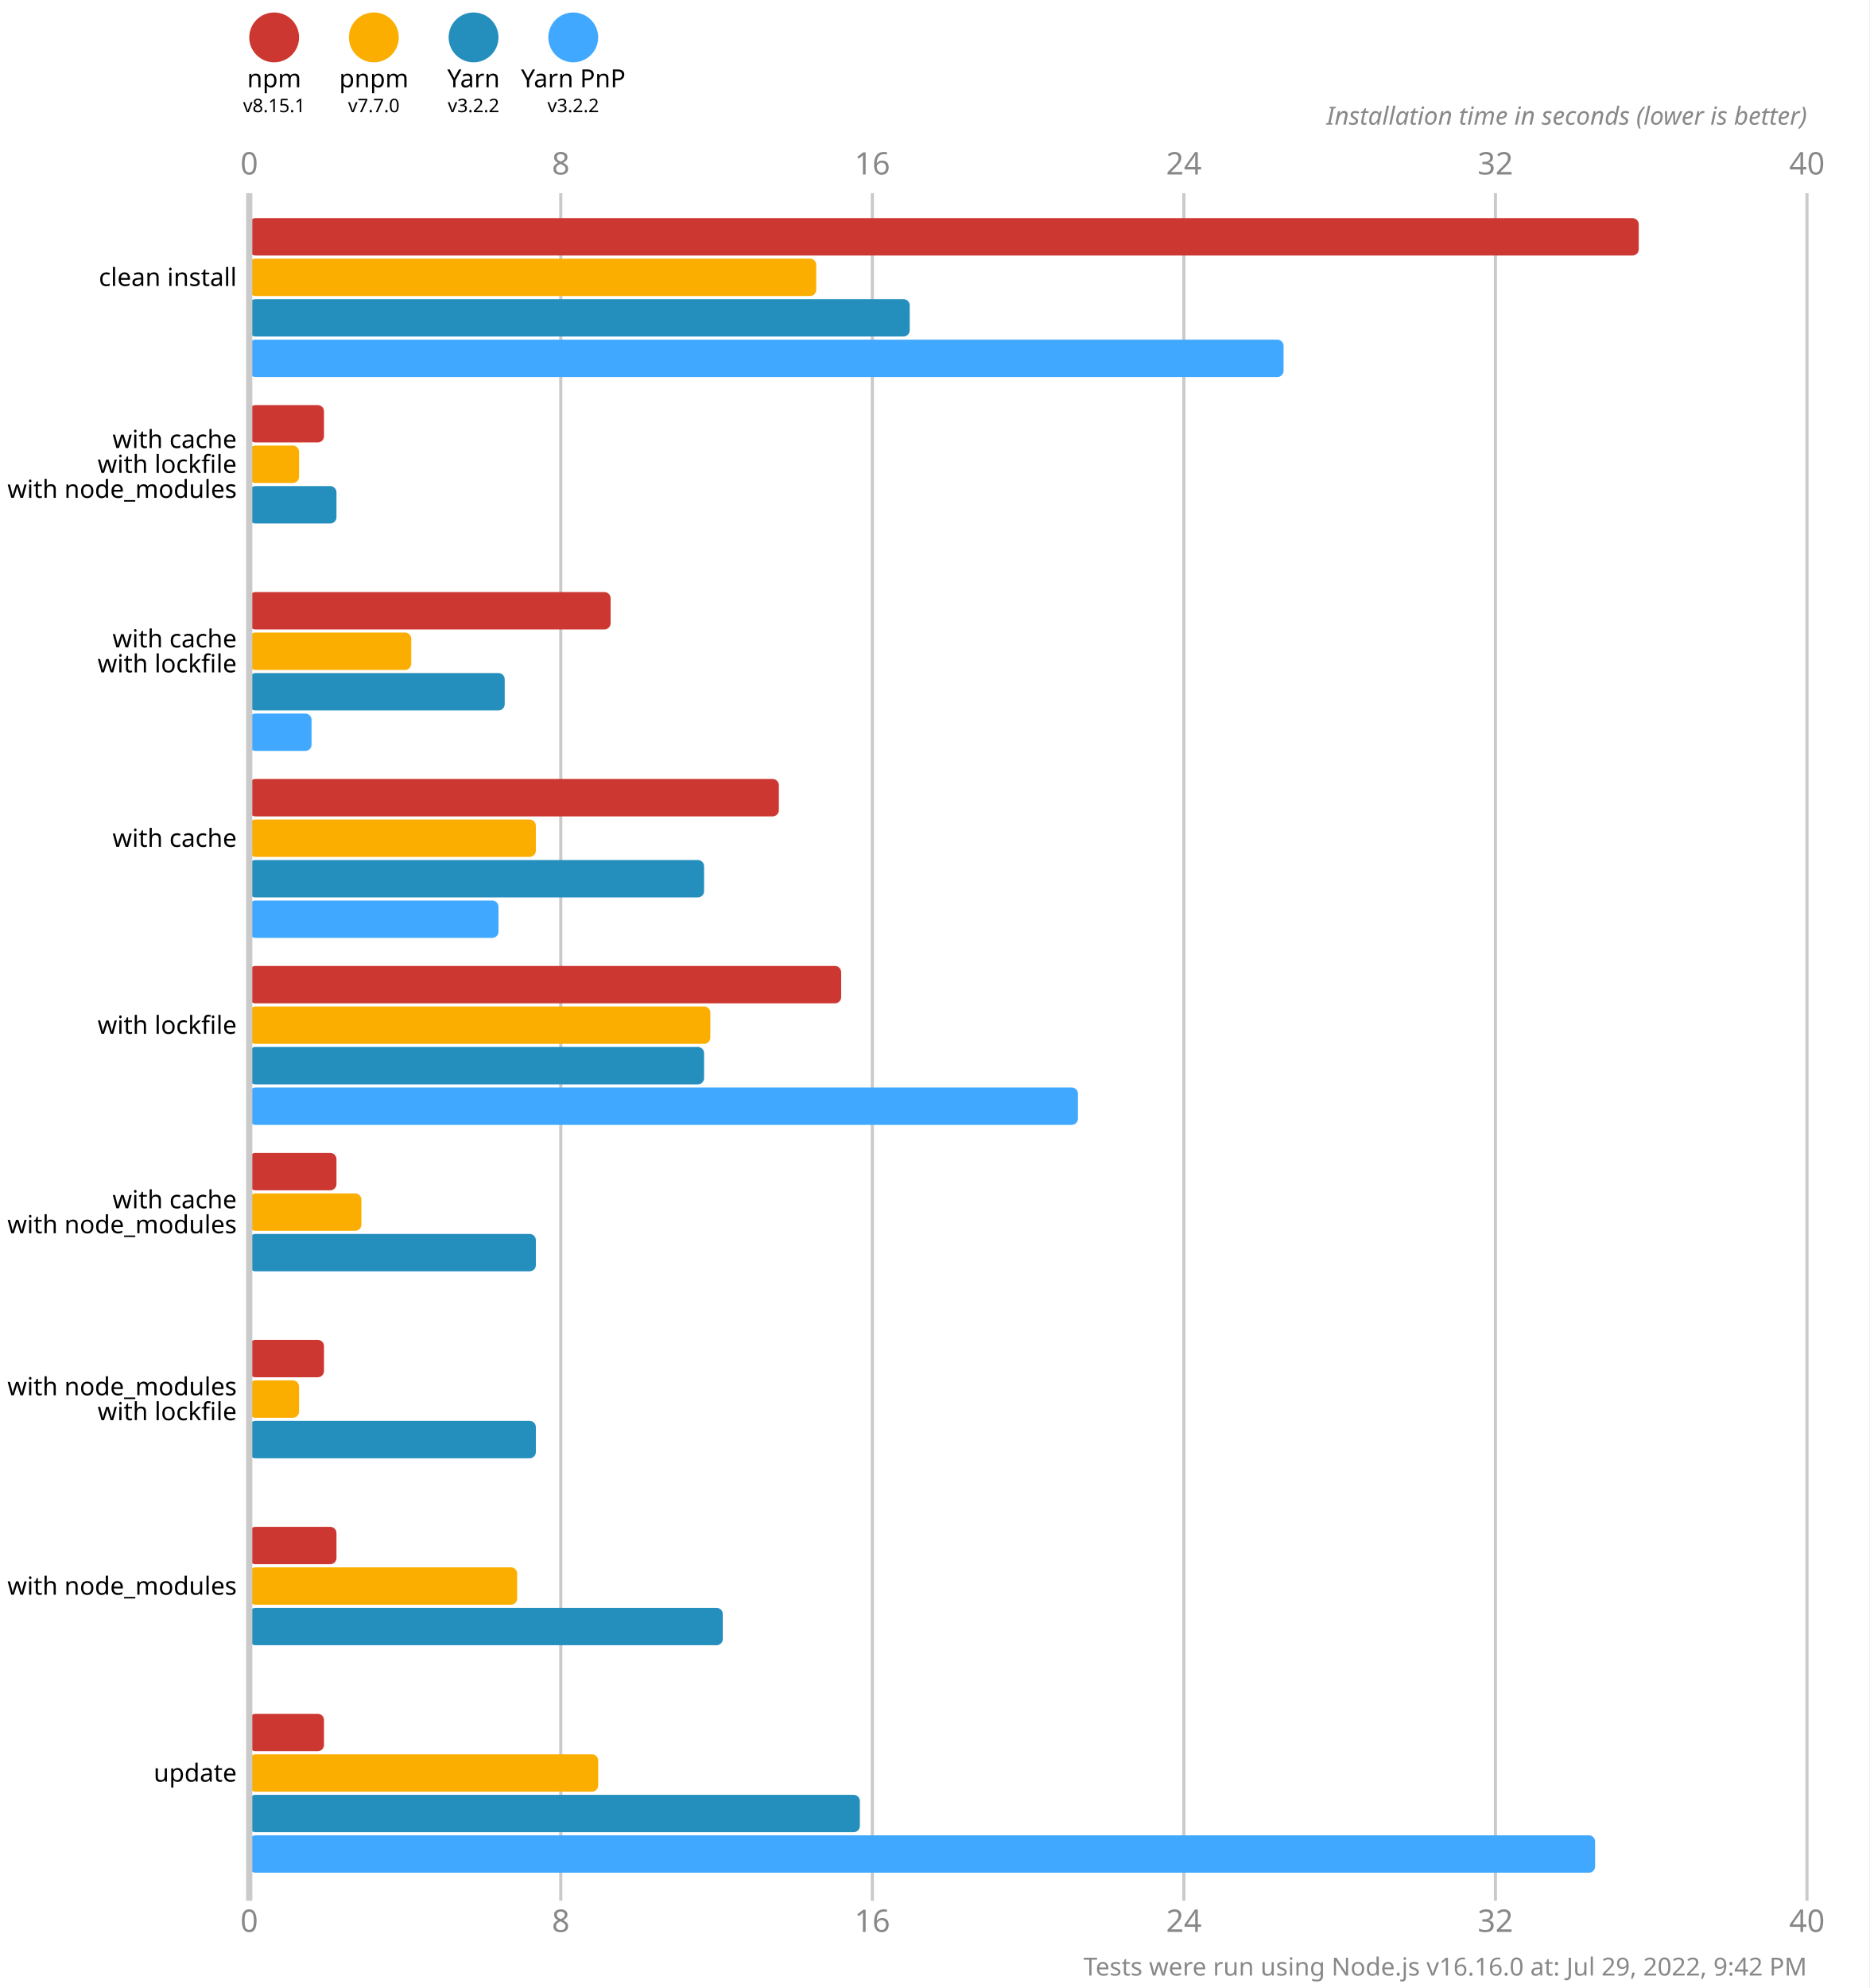
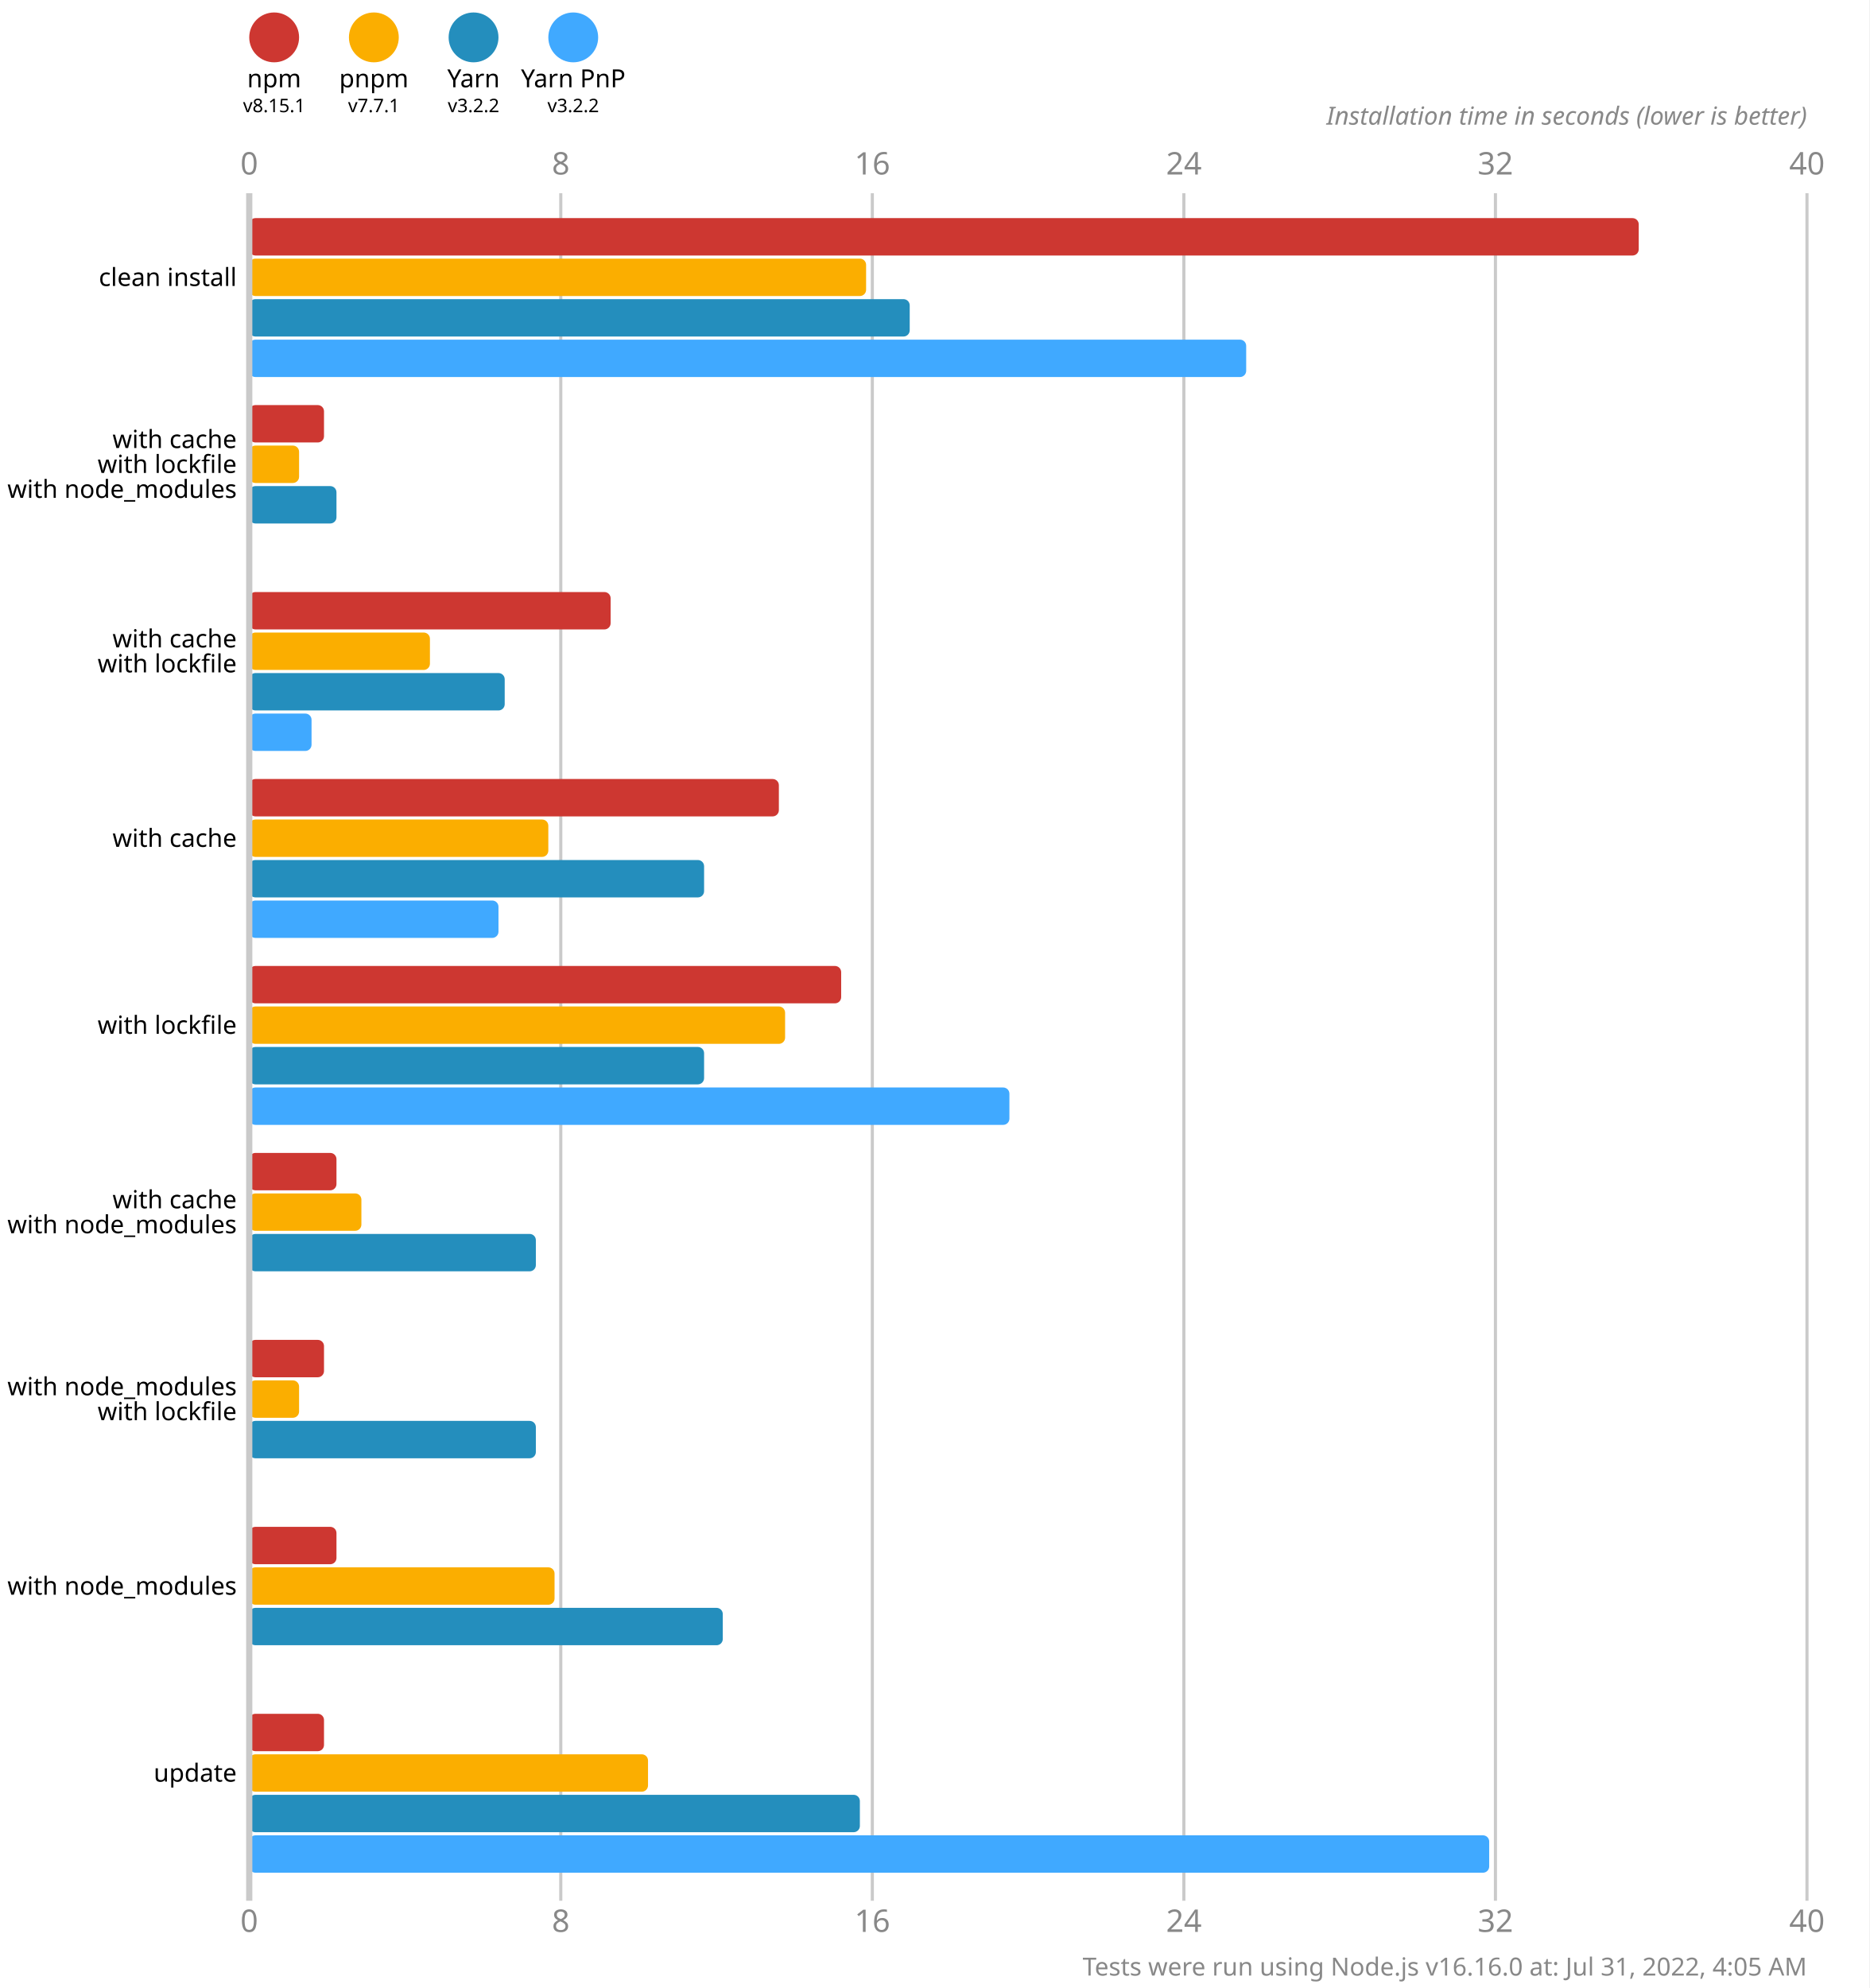
<svg xmlns="http://www.w3.org/2000/svg" version="1.1" viewBox="0 0 300 319">
  <style>
    .font { font-family: sans-serif; }
    .s3 { font-size: 3px; }
    .s4 { font-size: 4px; }
    .s5 { font-size: 5px; }
    .line { stroke: #cacaca; }
    .width { stroke-width: 0.5; }
    .text { fill: #888; }
  </style>
  <rect x="0" y="0" width="300" height="319" fill="#fff" />
  <circle cx="44" cy="6" r="4" fill="#cd3731" />
  <text x="44" y="14" class="font s4" text-anchor="middle">npm</text>
  <text x="44" y="18" class="font s3" text-anchor="middle">v8.15.1</text>
  <circle cx="60" cy="6" r="4" fill="#fbae00" />
  <text x="60" y="14" class="font s4" text-anchor="middle">pnpm</text>
-   <text x="60" y="18" class="font s3" text-anchor="middle">v7.7.0</text>
+   <text x="60" y="18" class="font s3" text-anchor="middle">v7.7.1</text>
  <circle cx="76" cy="6" r="4" fill="#248ebd" />
  <text x="76" y="14" class="font s4" text-anchor="middle">Yarn</text>
  <text x="76" y="18" class="font s3" text-anchor="middle">v3.2.2</text>
  <circle cx="92" cy="6" r="4" fill="#40a9ff" />
  <text x="92" y="14" class="font s4" text-anchor="middle">Yarn PnP</text>
  <text x="92" y="18" class="font s3" text-anchor="middle">v3.2.2</text>
  <text x="40" y="28" class="font s5 text" text-anchor="middle">0</text>
  <text x="40" y="310" class="font s5 text" text-anchor="middle">0</text>
  <line x1="90" y1="31" x2="90" y2="305" class="line width" />
  <text x="90" y="28" class="font s5 text" text-anchor="middle">8</text>
  <text x="90" y="310" class="font s5 text" text-anchor="middle">8</text>
  <line x1="140" y1="31" x2="140" y2="305" class="line width" />
  <text x="140" y="28" class="font s5 text" text-anchor="middle">16</text>
  <text x="140" y="310" class="font s5 text" text-anchor="middle">16</text>
  <line x1="190" y1="31" x2="190" y2="305" class="line width" />
  <text x="190" y="28" class="font s5 text" text-anchor="middle">24</text>
  <text x="190" y="310" class="font s5 text" text-anchor="middle">24</text>
  <line x1="240" y1="31" x2="240" y2="305" class="line width" />
  <text x="240" y="28" class="font s5 text" text-anchor="middle">32</text>
  <text x="240" y="310" class="font s5 text" text-anchor="middle">32</text>
  <line x1="290" y1="31" x2="290" y2="305" class="line width" />
  <text x="290" y="28" class="font s5 text" text-anchor="middle">40</text>
  <text x="290" y="310" class="font s5 text" text-anchor="middle">40</text>
  <text x="290" y="20" class="font s4 text" font-style="italic" text-anchor="end">Installation time in seconds (lower is better)</text>
  <rect x="40" y="35" width="223" height="6" fill="#cd3731" rx="1" ry="1" />
-   <rect x="40" y="41.5" width="91" height="6" fill="#fbae00" rx="1" ry="1" />
+   <rect x="40" y="41.5" width="99" height="6" fill="#fbae00" rx="1" ry="1" />
  <rect x="40" y="48" width="106" height="6" fill="#248ebd" rx="1" ry="1" />
-   <rect x="40" y="54.5" width="166" height="6" fill="#40a9ff" rx="1" ry="1" />
+   <rect x="40" y="54.5" width="160" height="6" fill="#40a9ff" rx="1" ry="1" />
  <rect x="40" y="65" width="12" height="6" fill="#cd3731" rx="1" ry="1" />
  <rect x="40" y="71.5" width="8" height="6" fill="#fbae00" rx="1" ry="1" />
  <rect x="40" y="78" width="14" height="6" fill="#248ebd" rx="1" ry="1" />
  <rect x="40" y="84.5" width="0" height="6" fill="#40a9ff" rx="1" ry="1" />
  <rect x="40" y="95" width="58" height="6" fill="#cd3731" rx="1" ry="1" />
-   <rect x="40" y="101.5" width="26" height="6" fill="#fbae00" rx="1" ry="1" />
+   <rect x="40" y="101.5" width="29" height="6" fill="#fbae00" rx="1" ry="1" />
  <rect x="40" y="108" width="41" height="6" fill="#248ebd" rx="1" ry="1" />
  <rect x="40" y="114.5" width="10" height="6" fill="#40a9ff" rx="1" ry="1" />
  <rect x="40" y="125" width="85" height="6" fill="#cd3731" rx="1" ry="1" />
-   <rect x="40" y="131.5" width="46" height="6" fill="#fbae00" rx="1" ry="1" />
+   <rect x="40" y="131.5" width="48" height="6" fill="#fbae00" rx="1" ry="1" />
  <rect x="40" y="138" width="73" height="6" fill="#248ebd" rx="1" ry="1" />
  <rect x="40" y="144.5" width="40" height="6" fill="#40a9ff" rx="1" ry="1" />
  <rect x="40" y="155" width="95" height="6" fill="#cd3731" rx="1" ry="1" />
-   <rect x="40" y="161.5" width="74" height="6" fill="#fbae00" rx="1" ry="1" />
+   <rect x="40" y="161.5" width="86" height="6" fill="#fbae00" rx="1" ry="1" />
  <rect x="40" y="168" width="73" height="6" fill="#248ebd" rx="1" ry="1" />
-   <rect x="40" y="174.5" width="133" height="6" fill="#40a9ff" rx="1" ry="1" />
+   <rect x="40" y="174.5" width="122" height="6" fill="#40a9ff" rx="1" ry="1" />
  <rect x="40" y="185" width="14" height="6" fill="#cd3731" rx="1" ry="1" />
  <rect x="40" y="191.5" width="18" height="6" fill="#fbae00" rx="1" ry="1" />
  <rect x="40" y="198" width="46" height="6" fill="#248ebd" rx="1" ry="1" />
  <rect x="40" y="204.5" width="0" height="6" fill="#40a9ff" rx="1" ry="1" />
  <rect x="40" y="215" width="12" height="6" fill="#cd3731" rx="1" ry="1" />
  <rect x="40" y="221.5" width="8" height="6" fill="#fbae00" rx="1" ry="1" />
  <rect x="40" y="228" width="46" height="6" fill="#248ebd" rx="1" ry="1" />
  <rect x="40" y="234.5" width="0" height="6" fill="#40a9ff" rx="1" ry="1" />
  <rect x="40" y="245" width="14" height="6" fill="#cd3731" rx="1" ry="1" />
-   <rect x="40" y="251.5" width="43" height="6" fill="#fbae00" rx="1" ry="1" />
+   <rect x="40" y="251.5" width="49" height="6" fill="#fbae00" rx="1" ry="1" />
  <rect x="40" y="258" width="76" height="6" fill="#248ebd" rx="1" ry="1" />
  <rect x="40" y="264.5" width="0" height="6" fill="#40a9ff" rx="1" ry="1" />
  <rect x="40" y="275" width="12" height="6" fill="#cd3731" rx="1" ry="1" />
-   <rect x="40" y="281.5" width="56" height="6" fill="#fbae00" rx="1" ry="1" />
+   <rect x="40" y="281.5" width="64" height="6" fill="#fbae00" rx="1" ry="1" />
  <rect x="40" y="288" width="98" height="6" fill="#248ebd" rx="1" ry="1" />
-   <rect x="40" y="294.5" width="216" height="6" fill="#40a9ff" rx="1" ry="1" />
+   <rect x="40" y="294.5" width="199" height="6" fill="#40a9ff" rx="1" ry="1" />
  <line x1="40" y1="31" x2="40" y2="305" class="line" />
  <text x="38" y="44.5" class="font s4" dominant-baseline="middle" text-anchor="end">clean install</text>
  <text x="38" y="70.5" class="font s4" dominant-baseline="middle" text-anchor="end">with cache</text>
  <text x="38" y="74.5" class="font s4" dominant-baseline="middle" text-anchor="end">with lockfile</text>
  <text x="38" y="78.5" class="font s4" dominant-baseline="middle" text-anchor="end">with node_modules</text>
  <text x="38" y="102.5" class="font s4" dominant-baseline="middle" text-anchor="end">with cache</text>
  <text x="38" y="106.5" class="font s4" dominant-baseline="middle" text-anchor="end">with lockfile</text>
  <text x="38" y="134.5" class="font s4" dominant-baseline="middle" text-anchor="end">with cache</text>
  <text x="38" y="164.5" class="font s4" dominant-baseline="middle" text-anchor="end">with lockfile</text>
  <text x="38" y="192.5" class="font s4" dominant-baseline="middle" text-anchor="end">with cache</text>
  <text x="38" y="196.5" class="font s4" dominant-baseline="middle" text-anchor="end">with node_modules</text>
  <text x="38" y="222.5" class="font s4" dominant-baseline="middle" text-anchor="end">with node_modules</text>
  <text x="38" y="226.5" class="font s4" dominant-baseline="middle" text-anchor="end">with lockfile</text>
  <text x="38" y="254.5" class="font s4" dominant-baseline="middle" text-anchor="end">with node_modules</text>
  <text x="38" y="284.5" class="font s4" dominant-baseline="middle" text-anchor="end">update</text>
-   <text x="290" y="317" class="font s4 text" text-anchor="end">Tests were run using Node.js v16.16.0 at: Jul 29, 2022, 9:42 PM</text>
+   <text x="290" y="317" class="font s4 text" text-anchor="end">Tests were run using Node.js v16.16.0 at: Jul 31, 2022, 4:05 AM</text>
</svg>
